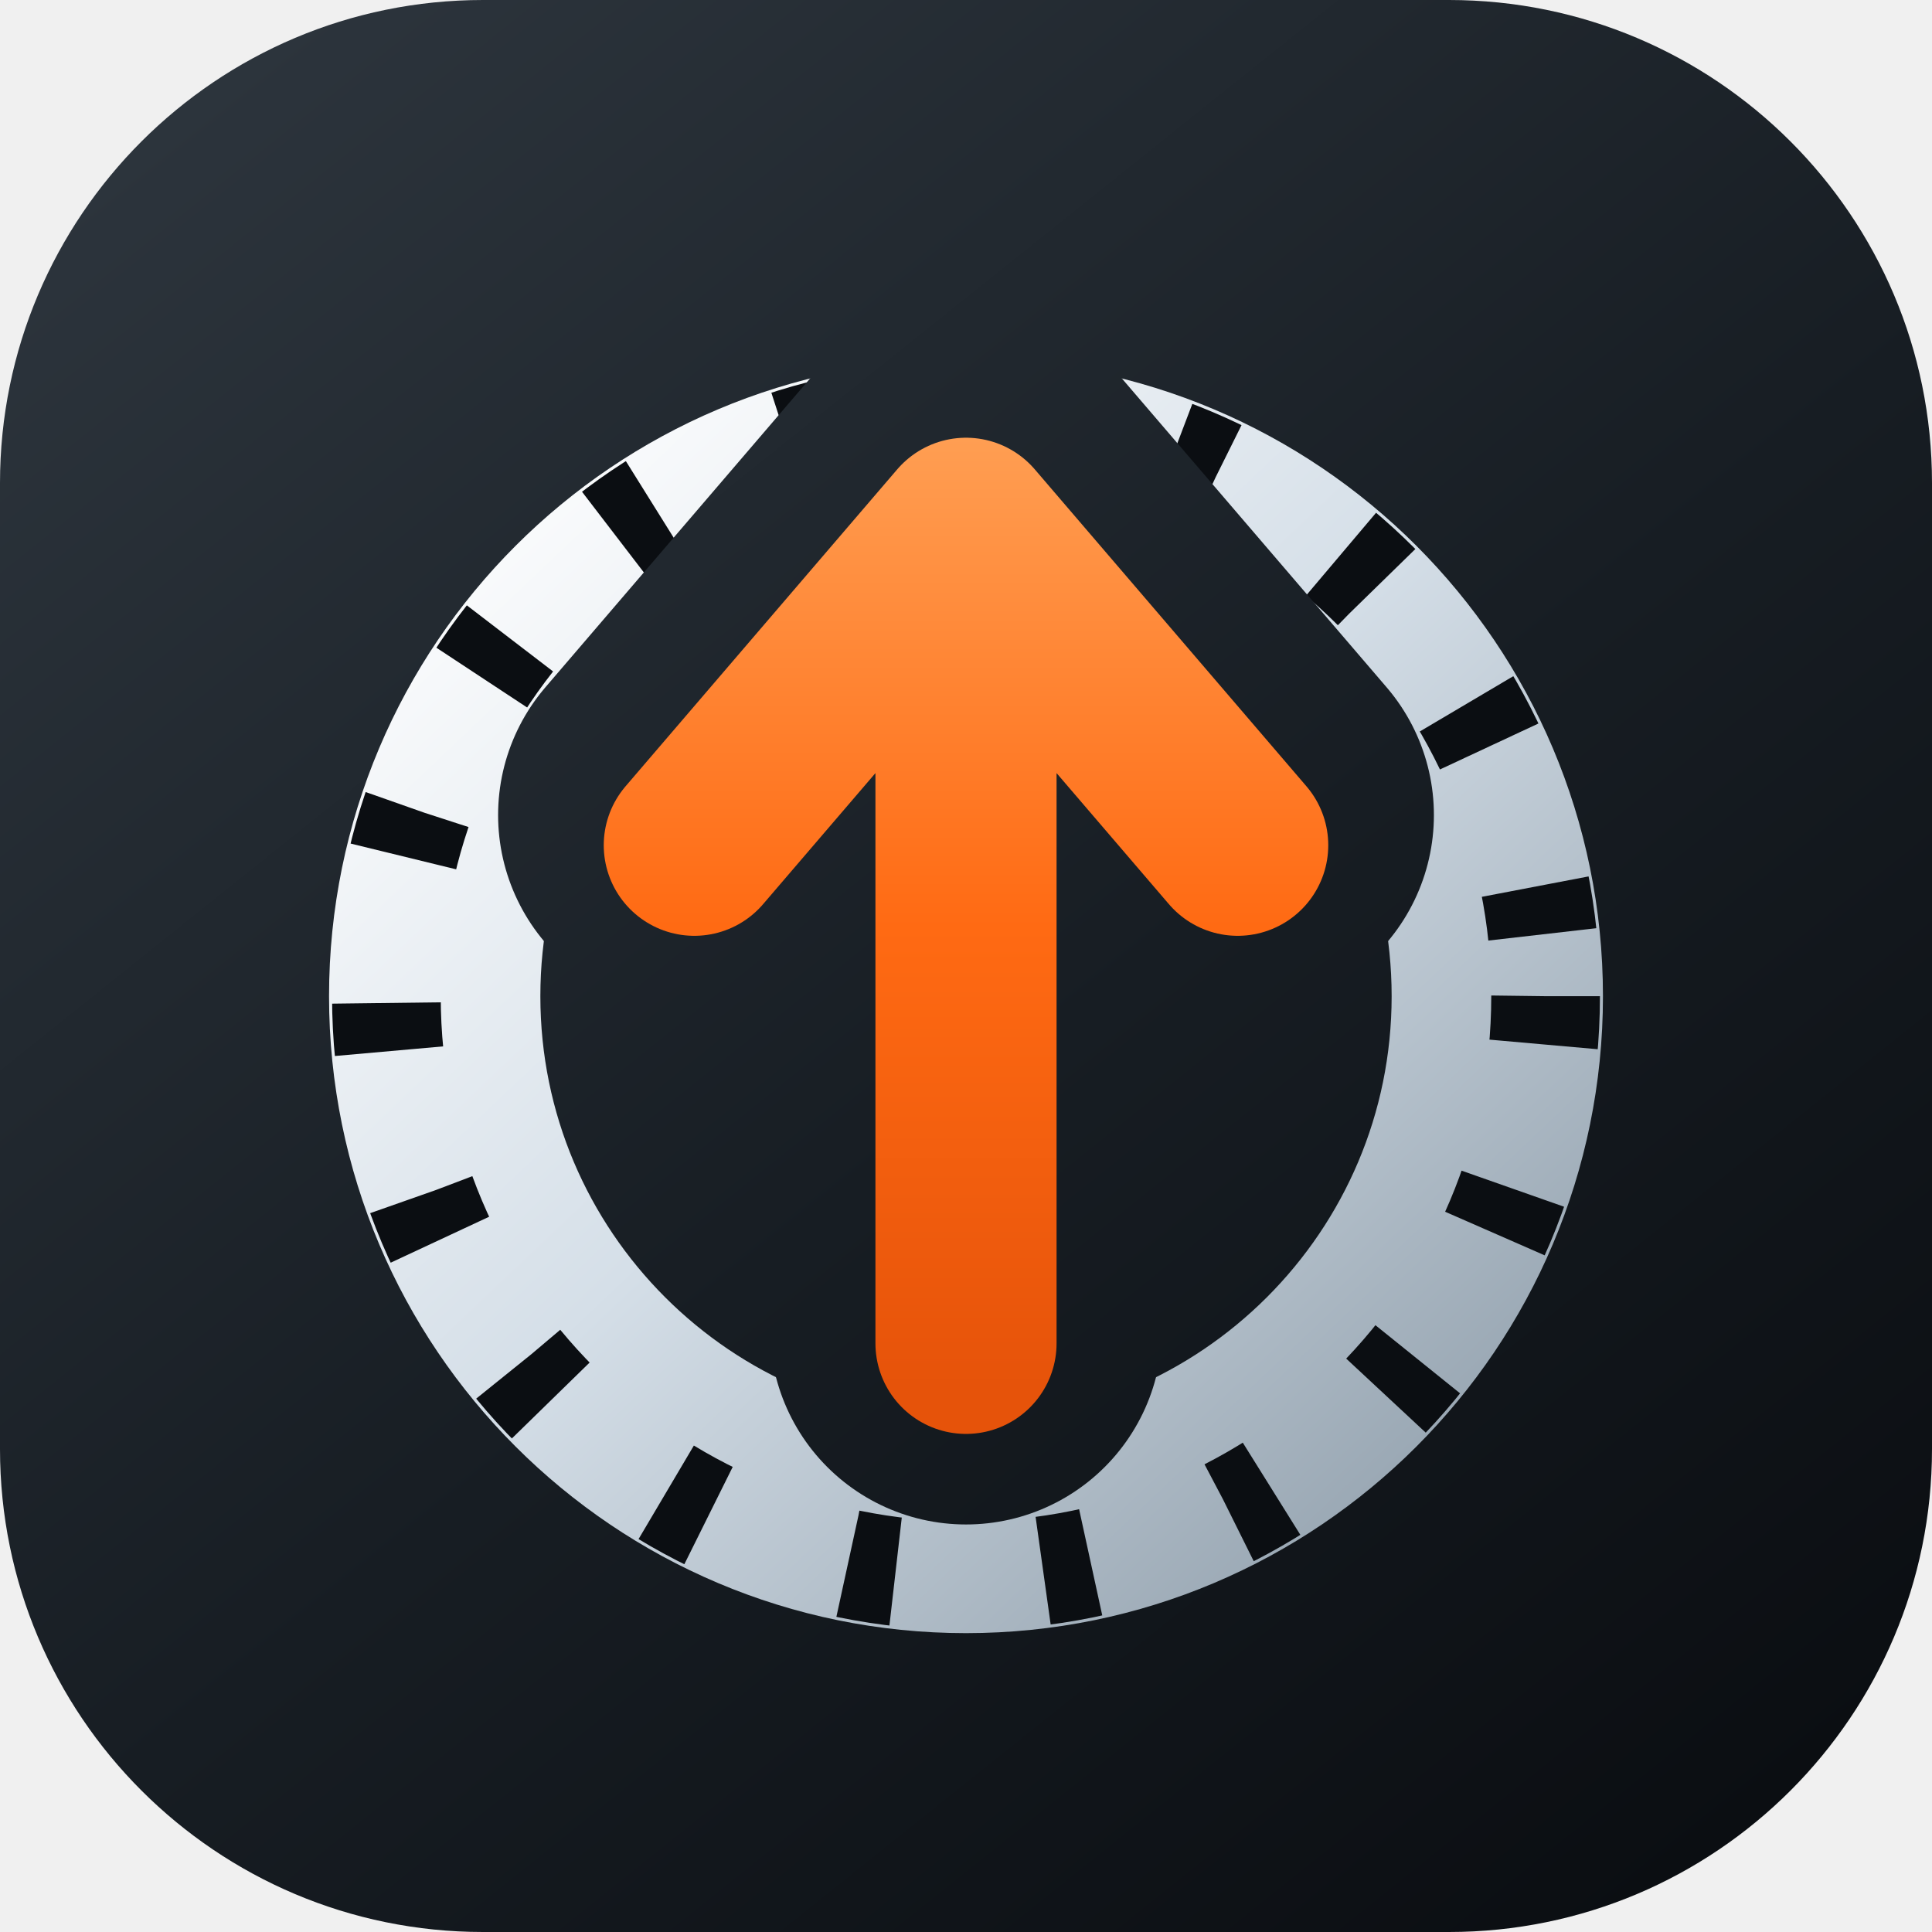
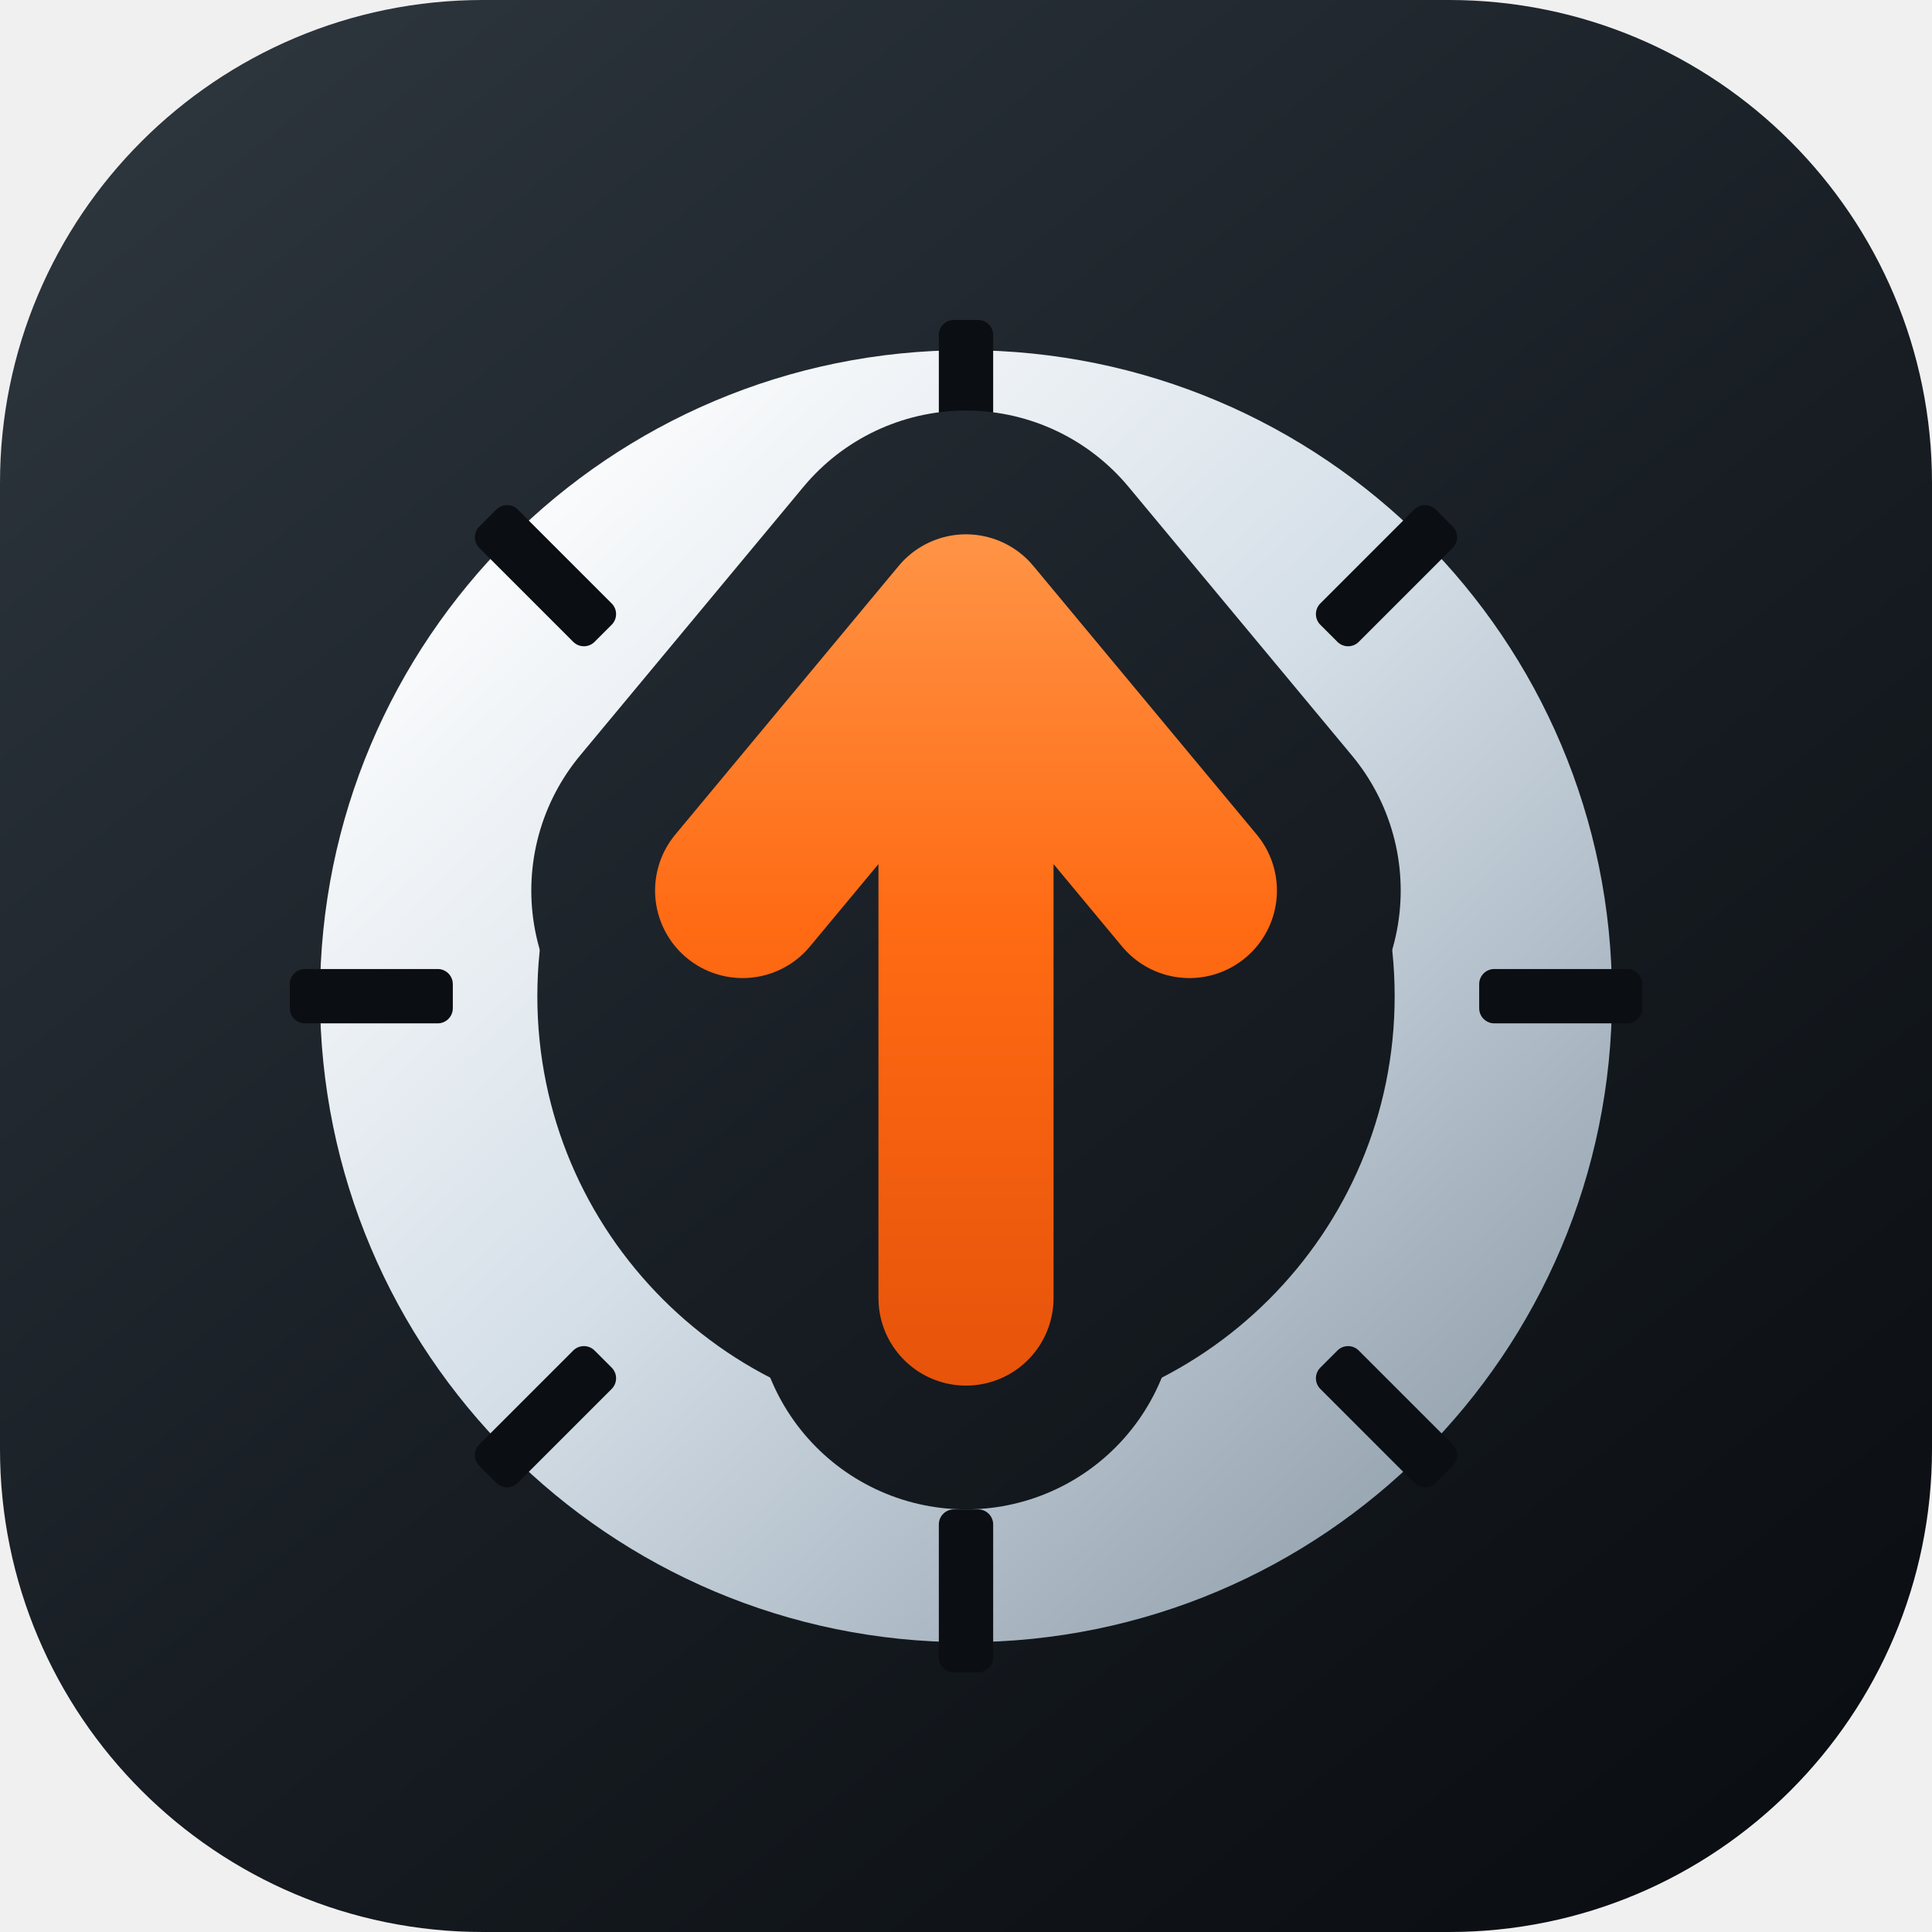
<svg xmlns="http://www.w3.org/2000/svg" viewBox="0 0 64 64" width="64" height="64">
  <defs>
    <linearGradient id="t" x1="8" y1="2" x2="56" y2="62" gradientUnits="userSpaceOnUse">
      <stop offset="0" stop-color="#2C343C" />
      <stop offset="0.55" stop-color="#171D23" />
      <stop offset="1" stop-color="#0B0E12" />
    </linearGradient>
    <linearGradient id="a" x1="32" y1="12" x2="32" y2="46" gradientUnits="userSpaceOnUse">
      <stop offset="0" stop-color="#FFA65C" />
      <stop offset="0.55" stop-color="#FF6A13" />
      <stop offset="1" stop-color="#E6530A" />
    </linearGradient>
    <linearGradient id="r" x1="14" y1="16" x2="50" y2="54" gradientUnits="userSpaceOnUse">
      <stop offset="0" stop-color="#FFFFFF" />
      <stop offset="0.45" stop-color="#D5DFE8" />
      <stop offset="1" stop-color="#8A99A6" />
    </linearGradient>
    <mask id="c">
      <rect width="64" height="64" fill="white" />
-       <path d="M32 44V18M23 27 32 16.5 41 27" fill="none" stroke="black" stroke-width="13" stroke-linecap="round" stroke-linejoin="round" />
+       <path d="M32 43V22M24.6 29.5 32 20.6l7.4 8.9" fill="none" stroke="black" stroke-width="14" stroke-linecap="round" stroke-linejoin="round" />
    </mask>
  </defs>
-   <rect x="0" y="0" width="64" height="64" rx="16" fill="url(#t)" />
+   <rect width="64" height="64" rx="16" fill="url(#t)" />
  <g mask="url(#c)">
-     <circle cx="32" cy="33" r="17.6" fill="none" stroke="url(#r)" stroke-width="7" />
-     <circle cx="32" cy="33" r="19.2" fill="none" stroke="#0B0E12" stroke-width="3.6" stroke-dasharray="1.6 4.9" />
+     <circle cx="32" cy="33" r="17.8" fill="none" stroke="url(#r)" stroke-width="7.2" />
+     <g fill="#0B0E12">
+       <rect x="31.1" y="10.6" width="1.8" height="5.4" rx="0.5" transform="rotate(0 32 33)" />
+       <rect x="31.1" y="10.6" width="1.8" height="5.4" rx="0.5" transform="rotate(45 32 33)" />
+       <rect x="31.1" y="10.6" width="1.8" height="5.4" rx="0.5" transform="rotate(90 32 33)" />
+       <rect x="31.1" y="10.6" width="1.8" height="5.4" rx="0.5" transform="rotate(135 32 33)" />
+       <rect x="31.1" y="10.6" width="1.8" height="5.4" rx="0.5" transform="rotate(180 32 33)" />
+       <rect x="31.1" y="10.6" width="1.8" height="5.4" rx="0.5" transform="rotate(225 32 33)" />
+       <rect x="31.1" y="10.6" width="1.8" height="5.4" rx="0.5" transform="rotate(270 32 33)" />
+       <rect x="31.1" y="10.6" width="1.8" height="5.4" rx="0.5" transform="rotate(315 32 33)" />
+     </g>
  </g>
-   <path d="M32 44.5V19M23 28l9-10.5L41 28" fill="none" stroke="url(#a)" stroke-width="6" stroke-linecap="round" stroke-linejoin="round" />
+   <path d="M32 43V22M24.6 29.5 32 20.6l7.4 8.9" fill="none" stroke="url(#a)" stroke-width="5.8" stroke-linecap="round" stroke-linejoin="round" />
</svg>
